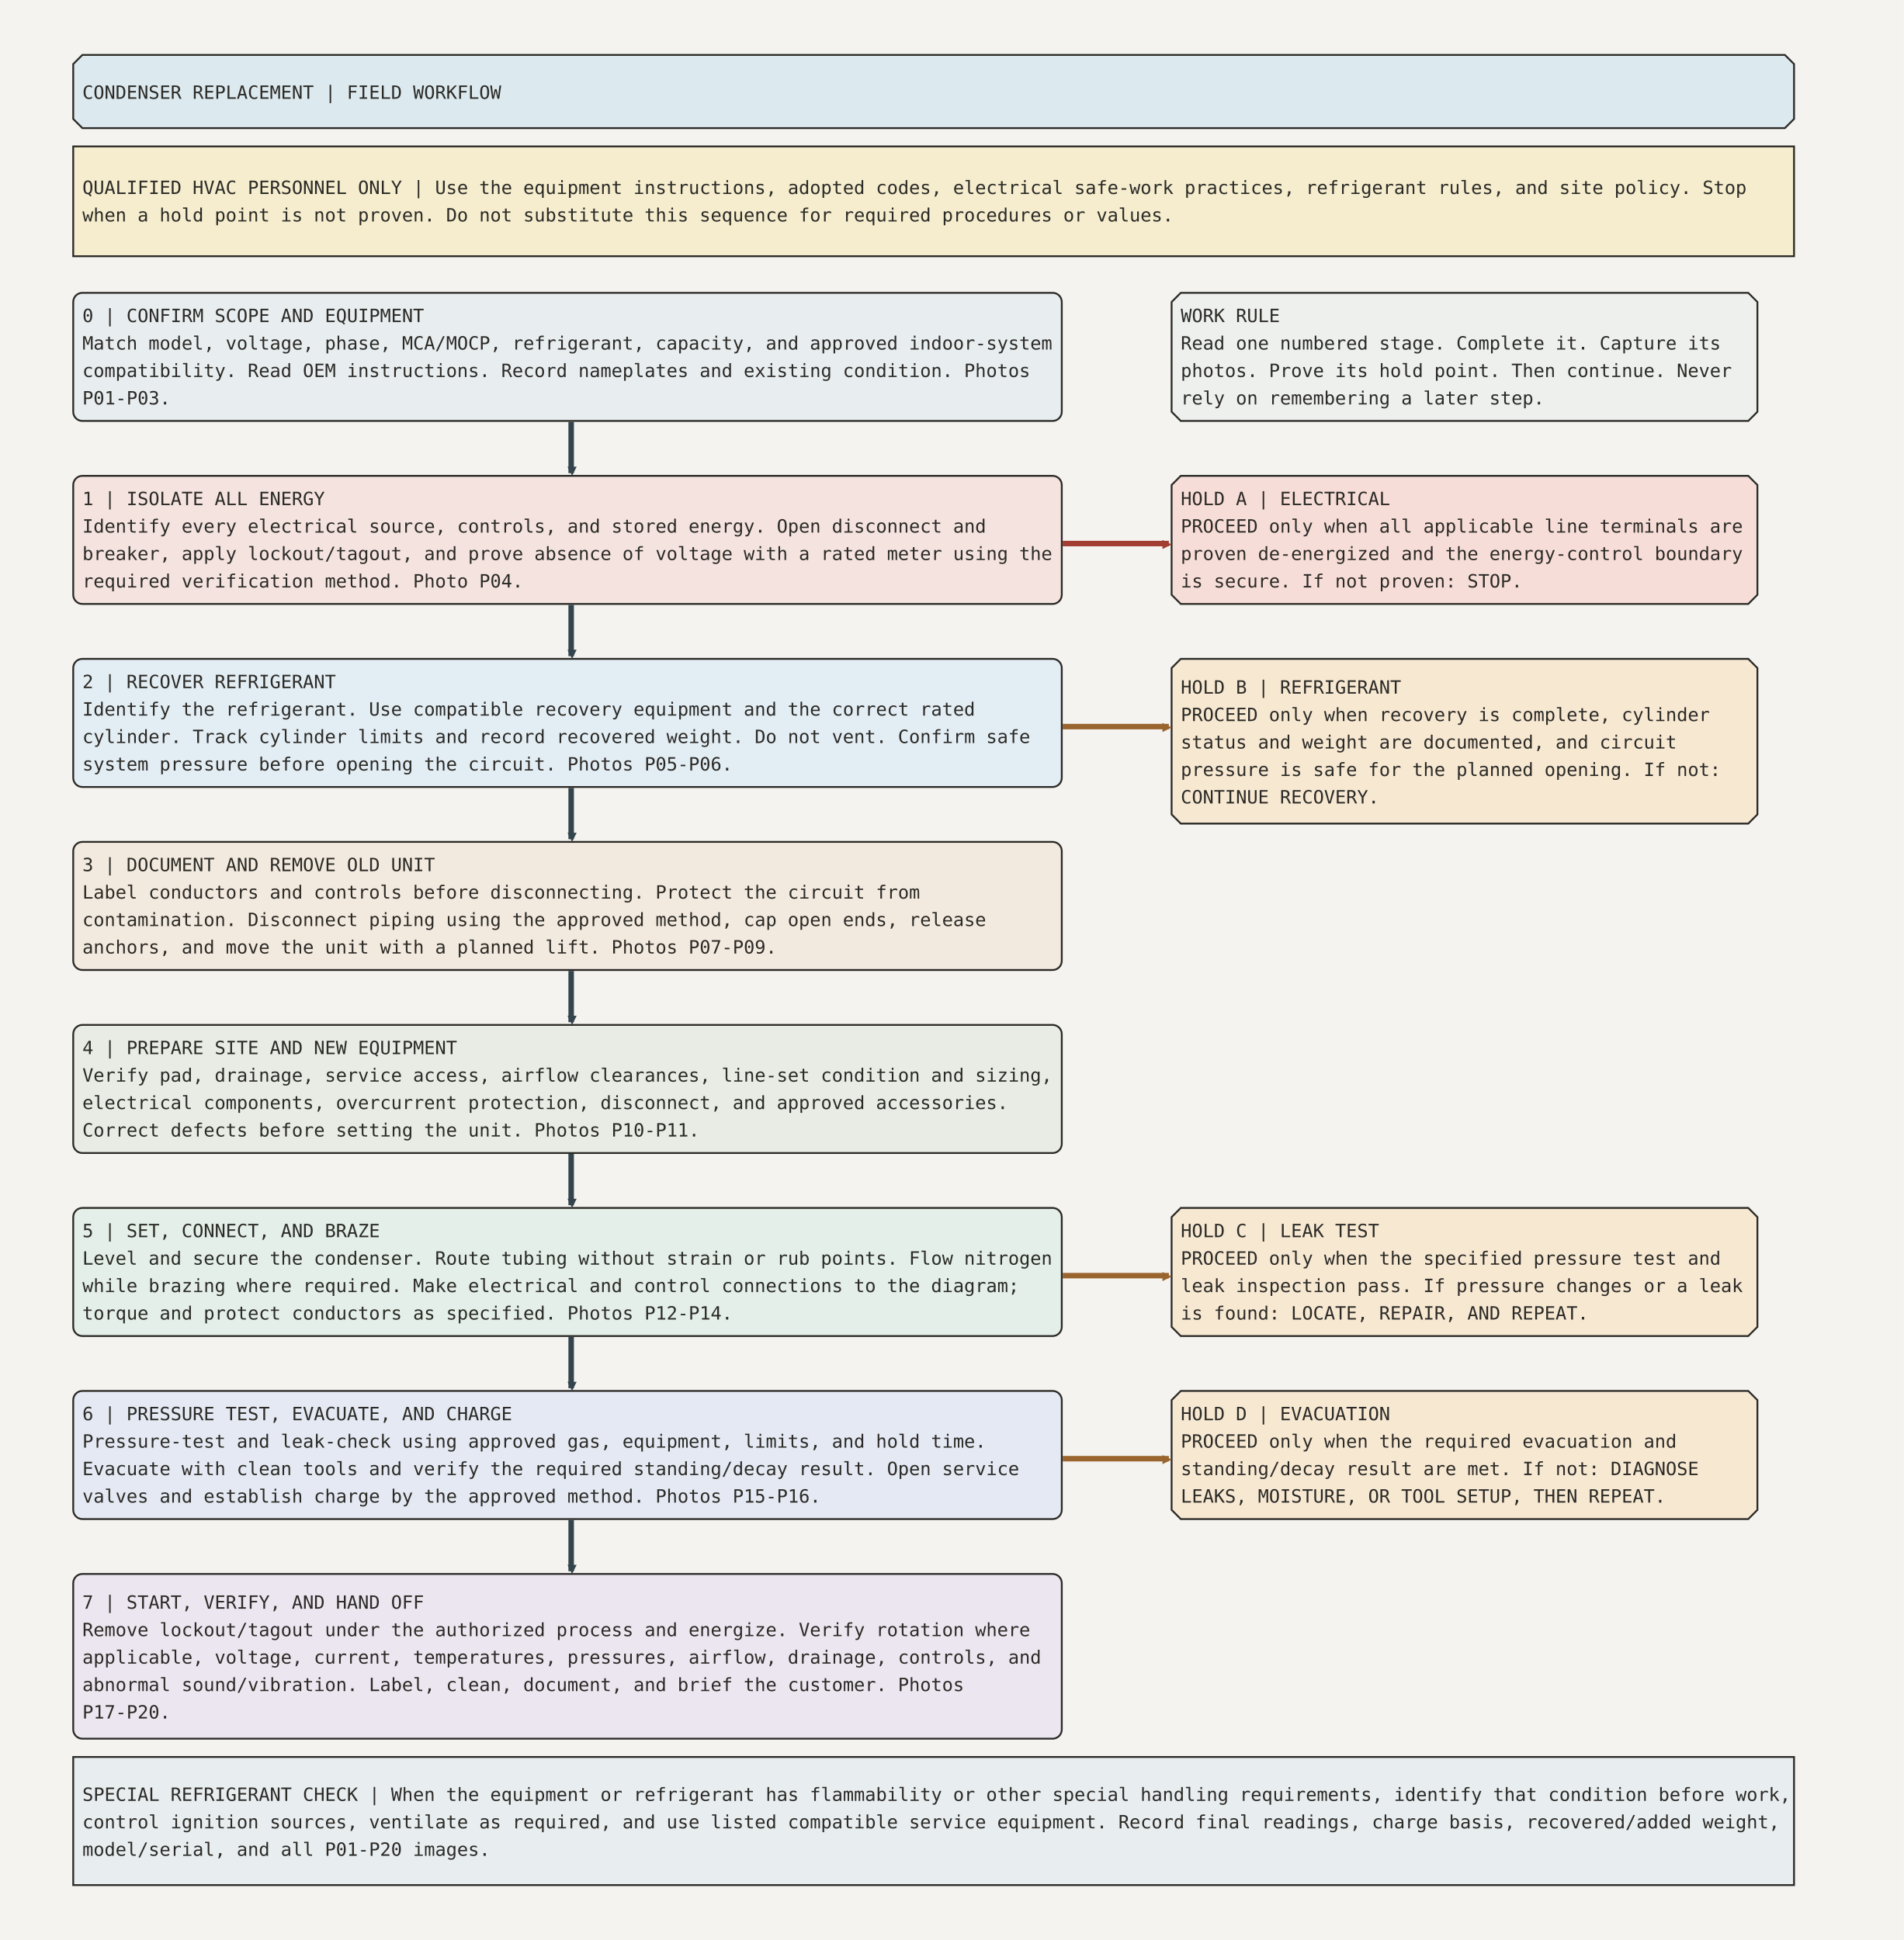
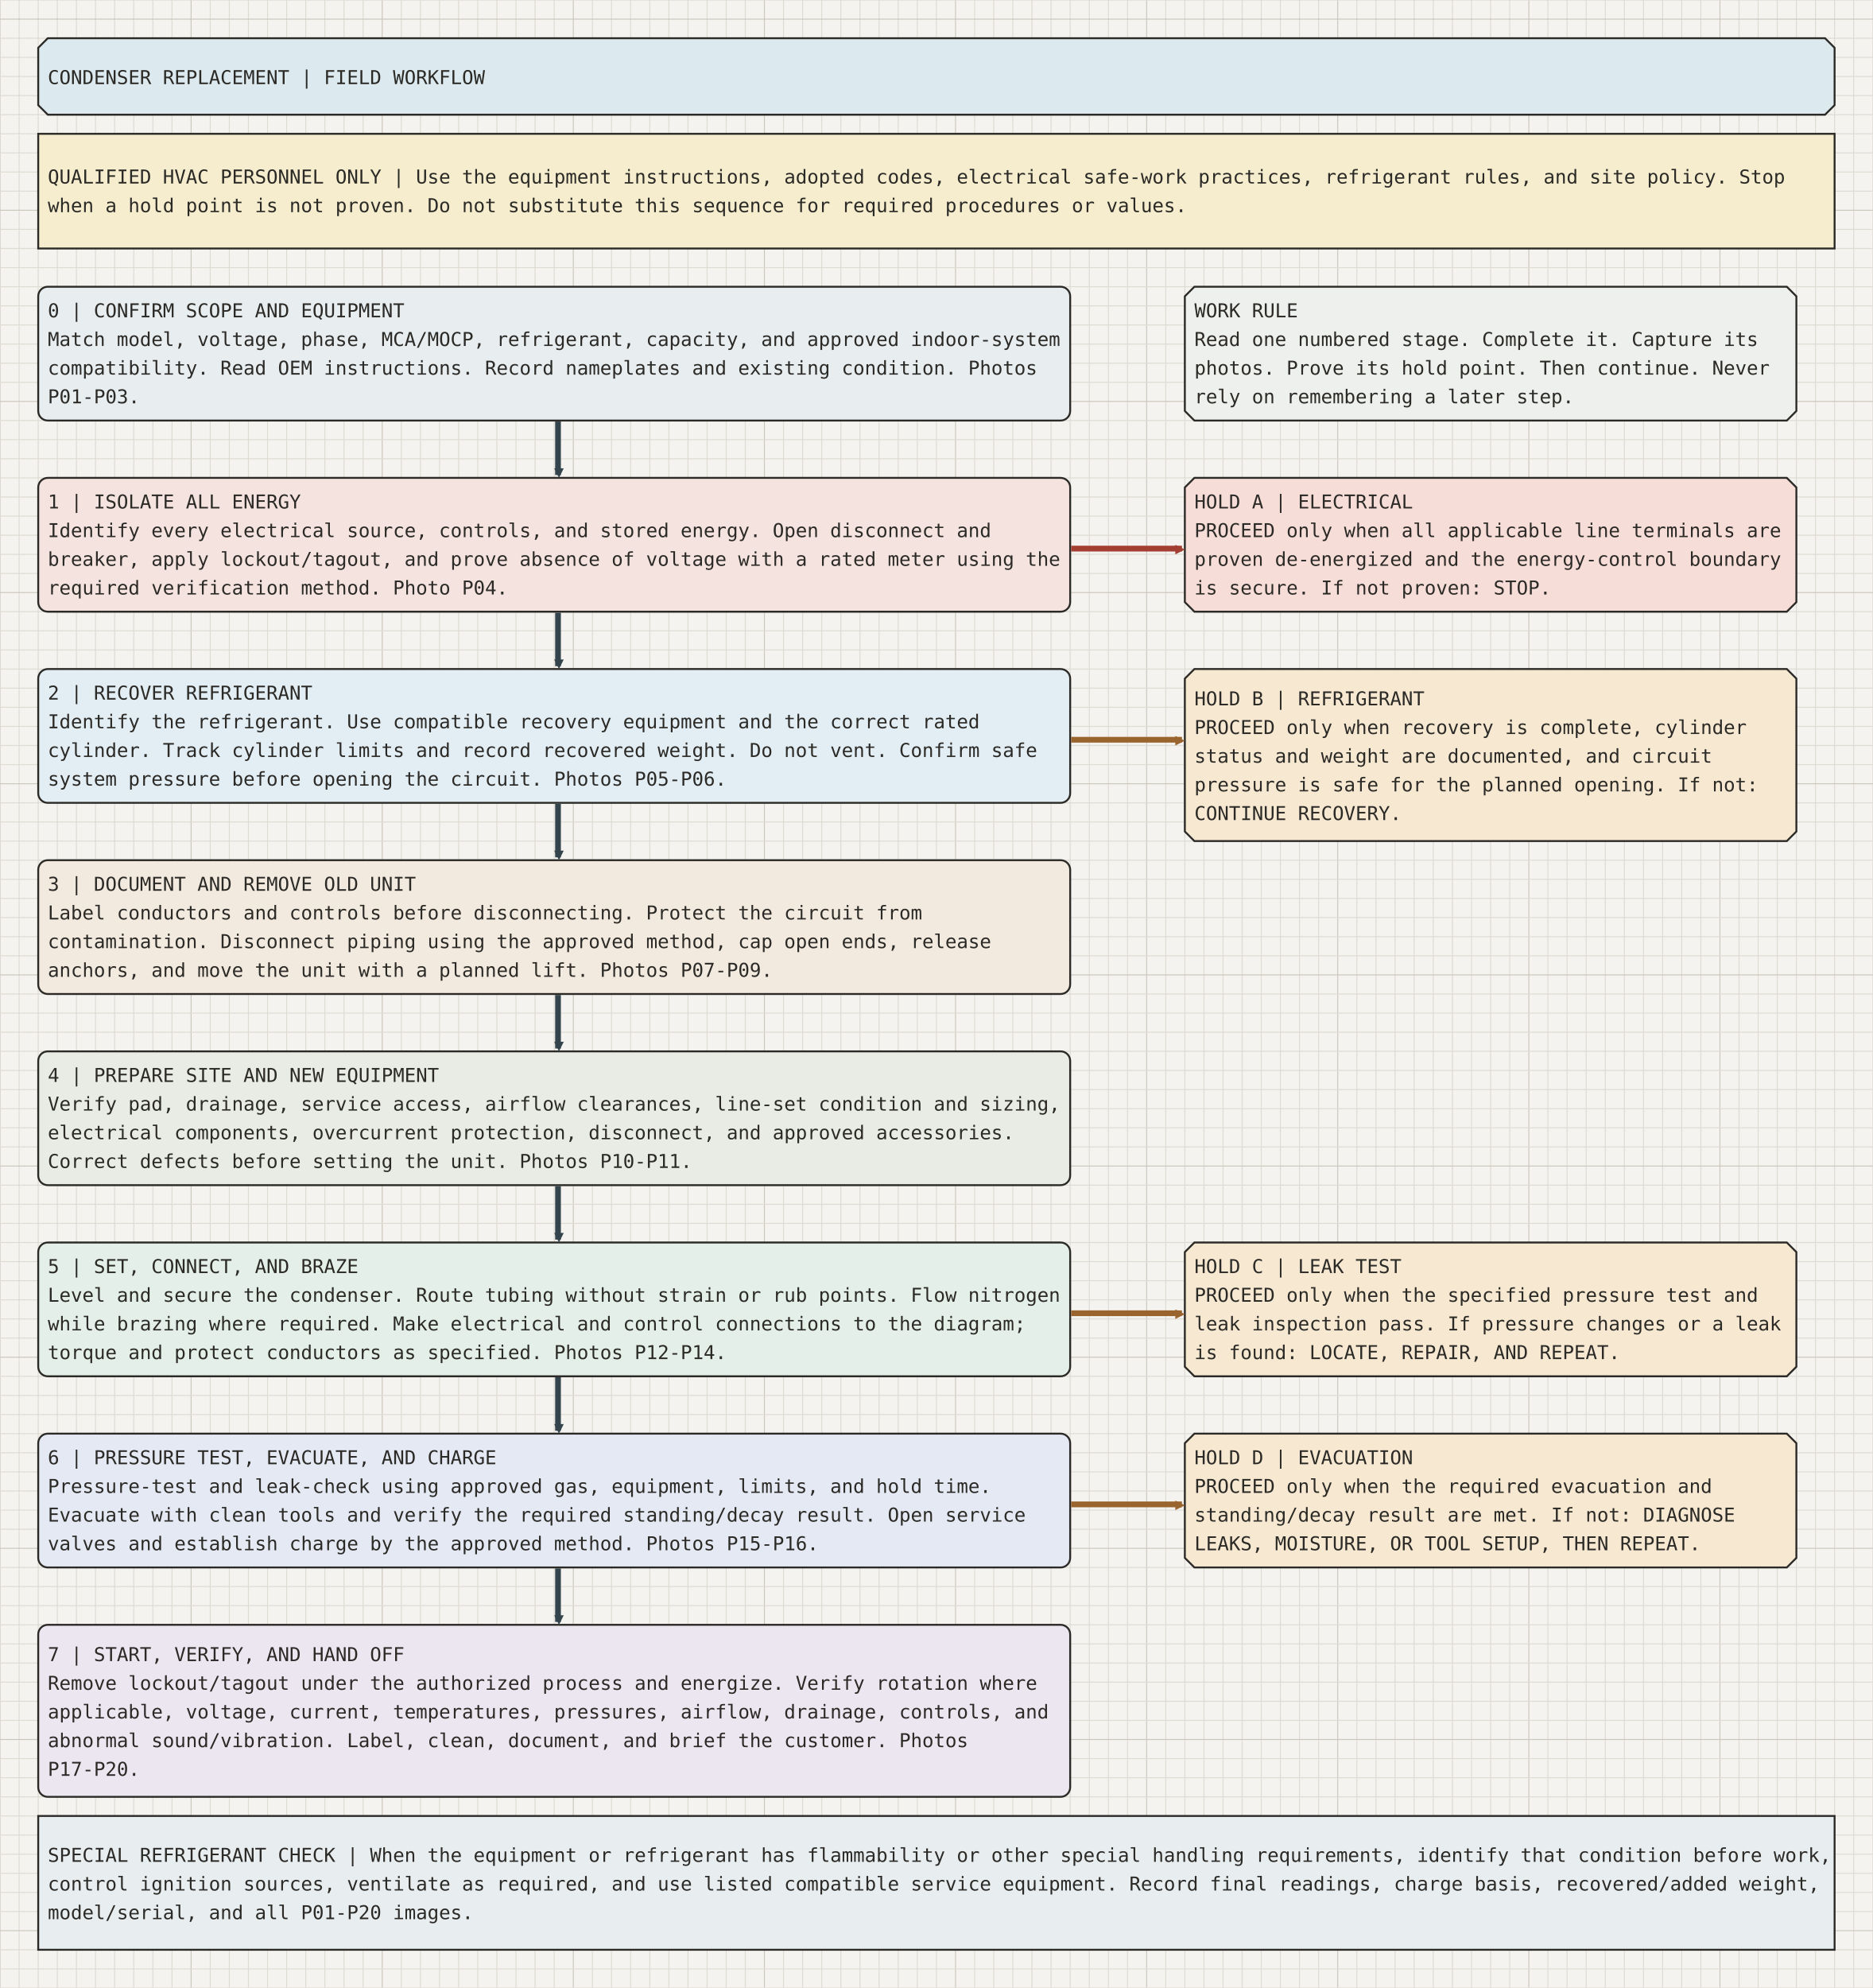
- <svg xmlns="http://www.w3.org/2000/svg" width="1040" height="1060" viewBox="0 0 1040 1060" font-family="ui-monospace, SFMono-Regular, &quot;Cascadia Mono&quot;, Menlo, Consolas, monospace" role="img" aria-labelledby="tp-title tp-desc">
+ <svg xmlns="http://www.w3.org/2000/svg" width="980" height="1040" viewBox="0 0 980 1040" font-family="ui-monospace, SFMono-Regular, &quot;Cascadia Mono&quot;, Menlo, Consolas, monospace" role="img" aria-labelledby="tp-title tp-desc">
  <style>
  .bg { fill: #f4f3ef; }
  .grid { stroke: #dedbd3; stroke-width: 0.5; }
  .grid-major { stroke: #cbc7bd; stroke-width: 0.5; }
  .box { fill: #e9e7e1; stroke: #2b2a26; stroke-width: 1; }
  .box-label, .key-title, .key-label { fill: #2b2a26; }
  .stroke { fill: #2b2a26; }
  .hop { stroke: #2b2a26; }
  .free-text { fill: #6b6862; }
  .hit-S0 { fill: #8a5b56; opacity: 0.30; }
  .hit-S1 { fill: #96755c; opacity: 0.28; }
  .hit-S2 { fill: #87805a; opacity: 0.24; }
  .hit-S3 { fill: #4a6572; opacity: 0.20; }
  .dimmed { fill: url(#tp-stipple); }
  .dither-run { fill: #2b2a26; }
  .simplify-run { fill: #2b2a26; }
  @media (prefers-color-scheme: dark) {
    .bg { fill: #1a1917; }
    .grid { stroke: #2e2c28; }
    .grid-major { stroke: #3d3a35; }
    .box { fill: #232220; stroke: #dedbd3; }
    .box-label { fill: #dedbd3; }
    .free-text { fill: #9a968d; }
    .stroke { fill: #dedbd3; }
    .hop { stroke: #dedbd3; }
  }

</style>
  <defs>
    <pattern id="tp-stipple" width="10" height="10" patternUnits="userSpaceOnUse">
      <rect width="5" height="5" fill="#2b2a26" />
      <rect x="5" y="5" width="5" height="5" fill="#2b2a26" />
    </pattern>
  </defs>
-   <rect class="bg" x="0" y="0" width="1040" height="1060" />
-   <g transform="translate(20,20)">
+   <rect class="bg" x="0" y="0" width="980" height="1040" />
+   <g transform="translate(0,10)">
+     <line class="grid" x1="-20" y1="-30" x2="-20" y2="1050" />
+     <line class="grid" x1="-10" y1="-30" x2="-10" y2="1050" />
+     <line class="grid-major" x1="0" y1="-30" x2="0" y2="1050" />
+     <line class="grid" x1="10" y1="-30" x2="10" y2="1050" />
+     <line class="grid" x1="20" y1="-30" x2="20" y2="1050" />
+     <line class="grid" x1="30" y1="-30" x2="30" y2="1050" />
+     <line class="grid" x1="40" y1="-30" x2="40" y2="1050" />
+     <line class="grid" x1="50" y1="-30" x2="50" y2="1050" />
+     <line class="grid" x1="60" y1="-30" x2="60" y2="1050" />
+     <line class="grid" x1="70" y1="-30" x2="70" y2="1050" />
+     <line class="grid" x1="80" y1="-30" x2="80" y2="1050" />
+     <line class="grid" x1="90" y1="-30" x2="90" y2="1050" />
+     <line class="grid-major" x1="100" y1="-30" x2="100" y2="1050" />
+     <line class="grid" x1="110" y1="-30" x2="110" y2="1050" />
+     <line class="grid" x1="120" y1="-30" x2="120" y2="1050" />
+     <line class="grid" x1="130" y1="-30" x2="130" y2="1050" />
+     <line class="grid" x1="140" y1="-30" x2="140" y2="1050" />
+     <line class="grid" x1="150" y1="-30" x2="150" y2="1050" />
+     <line class="grid" x1="160" y1="-30" x2="160" y2="1050" />
+     <line class="grid" x1="170" y1="-30" x2="170" y2="1050" />
+     <line class="grid" x1="180" y1="-30" x2="180" y2="1050" />
+     <line class="grid" x1="190" y1="-30" x2="190" y2="1050" />
+     <line class="grid-major" x1="200" y1="-30" x2="200" y2="1050" />
+     <line class="grid" x1="210" y1="-30" x2="210" y2="1050" />
+     <line class="grid" x1="220" y1="-30" x2="220" y2="1050" />
+     <line class="grid" x1="230" y1="-30" x2="230" y2="1050" />
+     <line class="grid" x1="240" y1="-30" x2="240" y2="1050" />
+     <line class="grid" x1="250" y1="-30" x2="250" y2="1050" />
+     <line class="grid" x1="260" y1="-30" x2="260" y2="1050" />
+     <line class="grid" x1="270" y1="-30" x2="270" y2="1050" />
+     <line class="grid" x1="280" y1="-30" x2="280" y2="1050" />
+     <line class="grid" x1="290" y1="-30" x2="290" y2="1050" />
+     <line class="grid-major" x1="300" y1="-30" x2="300" y2="1050" />
+     <line class="grid" x1="310" y1="-30" x2="310" y2="1050" />
+     <line class="grid" x1="320" y1="-30" x2="320" y2="1050" />
+     <line class="grid" x1="330" y1="-30" x2="330" y2="1050" />
+     <line class="grid" x1="340" y1="-30" x2="340" y2="1050" />
+     <line class="grid" x1="350" y1="-30" x2="350" y2="1050" />
+     <line class="grid" x1="360" y1="-30" x2="360" y2="1050" />
+     <line class="grid" x1="370" y1="-30" x2="370" y2="1050" />
+     <line class="grid" x1="380" y1="-30" x2="380" y2="1050" />
+     <line class="grid" x1="390" y1="-30" x2="390" y2="1050" />
+     <line class="grid-major" x1="400" y1="-30" x2="400" y2="1050" />
+     <line class="grid" x1="410" y1="-30" x2="410" y2="1050" />
+     <line class="grid" x1="420" y1="-30" x2="420" y2="1050" />
+     <line class="grid" x1="430" y1="-30" x2="430" y2="1050" />
+     <line class="grid" x1="440" y1="-30" x2="440" y2="1050" />
+     <line class="grid" x1="450" y1="-30" x2="450" y2="1050" />
+     <line class="grid" x1="460" y1="-30" x2="460" y2="1050" />
+     <line class="grid" x1="470" y1="-30" x2="470" y2="1050" />
+     <line class="grid" x1="480" y1="-30" x2="480" y2="1050" />
+     <line class="grid" x1="490" y1="-30" x2="490" y2="1050" />
+     <line class="grid-major" x1="500" y1="-30" x2="500" y2="1050" />
+     <line class="grid" x1="510" y1="-30" x2="510" y2="1050" />
+     <line class="grid" x1="520" y1="-30" x2="520" y2="1050" />
+     <line class="grid" x1="530" y1="-30" x2="530" y2="1050" />
+     <line class="grid" x1="540" y1="-30" x2="540" y2="1050" />
+     <line class="grid" x1="550" y1="-30" x2="550" y2="1050" />
+     <line class="grid" x1="560" y1="-30" x2="560" y2="1050" />
+     <line class="grid" x1="570" y1="-30" x2="570" y2="1050" />
+     <line class="grid" x1="580" y1="-30" x2="580" y2="1050" />
+     <line class="grid" x1="590" y1="-30" x2="590" y2="1050" />
+     <line class="grid-major" x1="600" y1="-30" x2="600" y2="1050" />
+     <line class="grid" x1="610" y1="-30" x2="610" y2="1050" />
+     <line class="grid" x1="620" y1="-30" x2="620" y2="1050" />
+     <line class="grid" x1="630" y1="-30" x2="630" y2="1050" />
+     <line class="grid" x1="640" y1="-30" x2="640" y2="1050" />
+     <line class="grid" x1="650" y1="-30" x2="650" y2="1050" />
+     <line class="grid" x1="660" y1="-30" x2="660" y2="1050" />
+     <line class="grid" x1="670" y1="-30" x2="670" y2="1050" />
+     <line class="grid" x1="680" y1="-30" x2="680" y2="1050" />
+     <line class="grid" x1="690" y1="-30" x2="690" y2="1050" />
+     <line class="grid-major" x1="700" y1="-30" x2="700" y2="1050" />
+     <line class="grid" x1="710" y1="-30" x2="710" y2="1050" />
+     <line class="grid" x1="720" y1="-30" x2="720" y2="1050" />
+     <line class="grid" x1="730" y1="-30" x2="730" y2="1050" />
+     <line class="grid" x1="740" y1="-30" x2="740" y2="1050" />
+     <line class="grid" x1="750" y1="-30" x2="750" y2="1050" />
+     <line class="grid" x1="760" y1="-30" x2="760" y2="1050" />
+     <line class="grid" x1="770" y1="-30" x2="770" y2="1050" />
+     <line class="grid" x1="780" y1="-30" x2="780" y2="1050" />
+     <line class="grid" x1="790" y1="-30" x2="790" y2="1050" />
+     <line class="grid-major" x1="800" y1="-30" x2="800" y2="1050" />
+     <line class="grid" x1="810" y1="-30" x2="810" y2="1050" />
+     <line class="grid" x1="820" y1="-30" x2="820" y2="1050" />
+     <line class="grid" x1="830" y1="-30" x2="830" y2="1050" />
+     <line class="grid" x1="840" y1="-30" x2="840" y2="1050" />
+     <line class="grid" x1="850" y1="-30" x2="850" y2="1050" />
+     <line class="grid" x1="860" y1="-30" x2="860" y2="1050" />
+     <line class="grid" x1="870" y1="-30" x2="870" y2="1050" />
+     <line class="grid" x1="880" y1="-30" x2="880" y2="1050" />
+     <line class="grid" x1="890" y1="-30" x2="890" y2="1050" />
+     <line class="grid-major" x1="900" y1="-30" x2="900" y2="1050" />
+     <line class="grid" x1="910" y1="-30" x2="910" y2="1050" />
+     <line class="grid" x1="920" y1="-30" x2="920" y2="1050" />
+     <line class="grid" x1="930" y1="-30" x2="930" y2="1050" />
+     <line class="grid" x1="940" y1="-30" x2="940" y2="1050" />
+     <line class="grid" x1="950" y1="-30" x2="950" y2="1050" />
+     <line class="grid" x1="960" y1="-30" x2="960" y2="1050" />
+     <line class="grid" x1="970" y1="-30" x2="970" y2="1050" />
+     <line class="grid" x1="980" y1="-30" x2="980" y2="1050" />
+     <line class="grid" x1="990" y1="-30" x2="990" y2="1050" />
+     <line class="grid-major" x1="1000" y1="-30" x2="1000" y2="1050" />
+     <line class="grid" x1="-20" y1="-30" x2="1000" y2="-30" />
+     <line class="grid" x1="-20" y1="-20" x2="1000" y2="-20" />
+     <line class="grid" x1="-20" y1="-10" x2="1000" y2="-10" />
+     <line class="grid-major" x1="-20" y1="0" x2="1000" y2="0" />
+     <line class="grid" x1="-20" y1="10" x2="1000" y2="10" />
+     <line class="grid" x1="-20" y1="20" x2="1000" y2="20" />
+     <line class="grid" x1="-20" y1="30" x2="1000" y2="30" />
+     <line class="grid" x1="-20" y1="40" x2="1000" y2="40" />
+     <line class="grid" x1="-20" y1="50" x2="1000" y2="50" />
+     <line class="grid" x1="-20" y1="60" x2="1000" y2="60" />
+     <line class="grid" x1="-20" y1="70" x2="1000" y2="70" />
+     <line class="grid" x1="-20" y1="80" x2="1000" y2="80" />
+     <line class="grid" x1="-20" y1="90" x2="1000" y2="90" />
+     <line class="grid-major" x1="-20" y1="100" x2="1000" y2="100" />
+     <line class="grid" x1="-20" y1="110" x2="1000" y2="110" />
+     <line class="grid" x1="-20" y1="120" x2="1000" y2="120" />
+     <line class="grid" x1="-20" y1="130" x2="1000" y2="130" />
+     <line class="grid" x1="-20" y1="140" x2="1000" y2="140" />
+     <line class="grid" x1="-20" y1="150" x2="1000" y2="150" />
+     <line class="grid" x1="-20" y1="160" x2="1000" y2="160" />
+     <line class="grid" x1="-20" y1="170" x2="1000" y2="170" />
+     <line class="grid" x1="-20" y1="180" x2="1000" y2="180" />
+     <line class="grid" x1="-20" y1="190" x2="1000" y2="190" />
+     <line class="grid-major" x1="-20" y1="200" x2="1000" y2="200" />
+     <line class="grid" x1="-20" y1="210" x2="1000" y2="210" />
+     <line class="grid" x1="-20" y1="220" x2="1000" y2="220" />
+     <line class="grid" x1="-20" y1="230" x2="1000" y2="230" />
+     <line class="grid" x1="-20" y1="240" x2="1000" y2="240" />
+     <line class="grid" x1="-20" y1="250" x2="1000" y2="250" />
+     <line class="grid" x1="-20" y1="260" x2="1000" y2="260" />
+     <line class="grid" x1="-20" y1="270" x2="1000" y2="270" />
+     <line class="grid" x1="-20" y1="280" x2="1000" y2="280" />
+     <line class="grid" x1="-20" y1="290" x2="1000" y2="290" />
+     <line class="grid-major" x1="-20" y1="300" x2="1000" y2="300" />
+     <line class="grid" x1="-20" y1="310" x2="1000" y2="310" />
+     <line class="grid" x1="-20" y1="320" x2="1000" y2="320" />
+     <line class="grid" x1="-20" y1="330" x2="1000" y2="330" />
+     <line class="grid" x1="-20" y1="340" x2="1000" y2="340" />
+     <line class="grid" x1="-20" y1="350" x2="1000" y2="350" />
+     <line class="grid" x1="-20" y1="360" x2="1000" y2="360" />
+     <line class="grid" x1="-20" y1="370" x2="1000" y2="370" />
+     <line class="grid" x1="-20" y1="380" x2="1000" y2="380" />
+     <line class="grid" x1="-20" y1="390" x2="1000" y2="390" />
+     <line class="grid-major" x1="-20" y1="400" x2="1000" y2="400" />
+     <line class="grid" x1="-20" y1="410" x2="1000" y2="410" />
+     <line class="grid" x1="-20" y1="420" x2="1000" y2="420" />
+     <line class="grid" x1="-20" y1="430" x2="1000" y2="430" />
+     <line class="grid" x1="-20" y1="440" x2="1000" y2="440" />
+     <line class="grid" x1="-20" y1="450" x2="1000" y2="450" />
+     <line class="grid" x1="-20" y1="460" x2="1000" y2="460" />
+     <line class="grid" x1="-20" y1="470" x2="1000" y2="470" />
+     <line class="grid" x1="-20" y1="480" x2="1000" y2="480" />
+     <line class="grid" x1="-20" y1="490" x2="1000" y2="490" />
+     <line class="grid-major" x1="-20" y1="500" x2="1000" y2="500" />
+     <line class="grid" x1="-20" y1="510" x2="1000" y2="510" />
+     <line class="grid" x1="-20" y1="520" x2="1000" y2="520" />
+     <line class="grid" x1="-20" y1="530" x2="1000" y2="530" />
+     <line class="grid" x1="-20" y1="540" x2="1000" y2="540" />
+     <line class="grid" x1="-20" y1="550" x2="1000" y2="550" />
+     <line class="grid" x1="-20" y1="560" x2="1000" y2="560" />
+     <line class="grid" x1="-20" y1="570" x2="1000" y2="570" />
+     <line class="grid" x1="-20" y1="580" x2="1000" y2="580" />
+     <line class="grid" x1="-20" y1="590" x2="1000" y2="590" />
+     <line class="grid-major" x1="-20" y1="600" x2="1000" y2="600" />
+     <line class="grid" x1="-20" y1="610" x2="1000" y2="610" />
+     <line class="grid" x1="-20" y1="620" x2="1000" y2="620" />
+     <line class="grid" x1="-20" y1="630" x2="1000" y2="630" />
+     <line class="grid" x1="-20" y1="640" x2="1000" y2="640" />
+     <line class="grid" x1="-20" y1="650" x2="1000" y2="650" />
+     <line class="grid" x1="-20" y1="660" x2="1000" y2="660" />
+     <line class="grid" x1="-20" y1="670" x2="1000" y2="670" />
+     <line class="grid" x1="-20" y1="680" x2="1000" y2="680" />
+     <line class="grid" x1="-20" y1="690" x2="1000" y2="690" />
+     <line class="grid-major" x1="-20" y1="700" x2="1000" y2="700" />
+     <line class="grid" x1="-20" y1="710" x2="1000" y2="710" />
+     <line class="grid" x1="-20" y1="720" x2="1000" y2="720" />
+     <line class="grid" x1="-20" y1="730" x2="1000" y2="730" />
+     <line class="grid" x1="-20" y1="740" x2="1000" y2="740" />
+     <line class="grid" x1="-20" y1="750" x2="1000" y2="750" />
+     <line class="grid" x1="-20" y1="760" x2="1000" y2="760" />
+     <line class="grid" x1="-20" y1="770" x2="1000" y2="770" />
+     <line class="grid" x1="-20" y1="780" x2="1000" y2="780" />
+     <line class="grid" x1="-20" y1="790" x2="1000" y2="790" />
+     <line class="grid-major" x1="-20" y1="800" x2="1000" y2="800" />
+     <line class="grid" x1="-20" y1="810" x2="1000" y2="810" />
+     <line class="grid" x1="-20" y1="820" x2="1000" y2="820" />
+     <line class="grid" x1="-20" y1="830" x2="1000" y2="830" />
+     <line class="grid" x1="-20" y1="840" x2="1000" y2="840" />
+     <line class="grid" x1="-20" y1="850" x2="1000" y2="850" />
+     <line class="grid" x1="-20" y1="860" x2="1000" y2="860" />
+     <line class="grid" x1="-20" y1="870" x2="1000" y2="870" />
+     <line class="grid" x1="-20" y1="880" x2="1000" y2="880" />
+     <line class="grid" x1="-20" y1="890" x2="1000" y2="890" />
+     <line class="grid-major" x1="-20" y1="900" x2="1000" y2="900" />
+     <line class="grid" x1="-20" y1="910" x2="1000" y2="910" />
+     <line class="grid" x1="-20" y1="920" x2="1000" y2="920" />
+     <line class="grid" x1="-20" y1="930" x2="1000" y2="930" />
+     <line class="grid" x1="-20" y1="940" x2="1000" y2="940" />
+     <line class="grid" x1="-20" y1="950" x2="1000" y2="950" />
+     <line class="grid" x1="-20" y1="960" x2="1000" y2="960" />
+     <line class="grid" x1="-20" y1="970" x2="1000" y2="970" />
+     <line class="grid" x1="-20" y1="980" x2="1000" y2="980" />
+     <line class="grid" x1="-20" y1="990" x2="1000" y2="990" />
+     <line class="grid-major" x1="-20" y1="1000" x2="1000" y2="1000" />
+     <line class="grid" x1="-20" y1="1010" x2="1000" y2="1010" />
+     <line class="grid" x1="-20" y1="1020" x2="1000" y2="1020" />
+     <line class="grid" x1="-20" y1="1030" x2="1000" y2="1030" />
+     <line class="grid" x1="-20" y1="1040" x2="1000" y2="1040" />
+     <line class="grid" x1="-20" y1="1050" x2="1000" y2="1050" />
+   </g>
+   <g transform="translate(0,10)">
    <g data-page="base" data-z="0" opacity="1">
      <g data-element="title" role="group" aria-label="box title: CONDENSER REPLACEMENT | FIELD WORKFLOW">
        <path class="box" d="M25,10 H955 L960,15 V45 L955,50 H25 L20,45 V15 Z" data-id="title" style="fill:#dce9ee" />
        <text class="box-label" x="25" y="34" font-size="10" textLength="228" lengthAdjust="spacingAndGlyphs" xml:space="preserve">CONDENSER REPLACEMENT | FIELD WORKFLOW</text>
      </g>
      <g data-element="safety-boundary" role="group" aria-label="box safety-boundary: QUALIFIED HVAC PERSONNEL ONLY | Use the equipment instructions, adopted codes, electrical safe-work practices, refrigerant rules, and site policy. Stop when a hold point is not proven. Do not substitute this sequence for required procedures or values.">
        <path class="box" d="M20,60 H960 V120 H20 Z" data-id="safety-boundary" style="fill:#f5edce" />
        <text class="box-label" x="25" y="86" font-size="10" textLength="906" lengthAdjust="spacingAndGlyphs" xml:space="preserve">QUALIFIED HVAC PERSONNEL ONLY | Use the equipment instructions, adopted codes, electrical safe-work practices, refrigerant rules, and site policy. Stop</text>
        <text class="box-label" x="25" y="101" font-size="10" textLength="594" lengthAdjust="spacingAndGlyphs" xml:space="preserve">when a hold point is not proven. Do not substitute this sequence for required procedures or values.</text>
      </g>
      <g data-element="confirm" role="group" aria-label="box confirm: 0 | CONFIRM SCOPE AND EQUIPMENT Match model, voltage, phase, MCA/MOCP, refrigerant, capacity, and approved indoor-system compatibility. Read OEM instructions. Record nameplates and existing condition. Photos P01-P03.">
        <path class="box" d="M25,140 H555 A5,5 0 0 1 560,145 V205 A5,5 0 0 1 555,210 H25 A5,5 0 0 1 20,205 V145 A5,5 0 0 1 25,140 Z" data-id="confirm" style="fill:#e8edf0" />
        <text class="box-label" x="25" y="156" font-size="10" textLength="186" lengthAdjust="spacingAndGlyphs" xml:space="preserve">0 | CONFIRM SCOPE AND EQUIPMENT</text>
        <text class="box-label" x="25" y="171" font-size="10" textLength="528" lengthAdjust="spacingAndGlyphs" xml:space="preserve">Match model, voltage, phase, MCA/MOCP, refrigerant, capacity, and approved indoor-system</text>
        <text class="box-label" x="25" y="186" font-size="10" textLength="516" lengthAdjust="spacingAndGlyphs" xml:space="preserve">compatibility. Read OEM instructions. Record nameplates and existing condition. Photos</text>
        <text class="box-label" x="25" y="201" font-size="10" textLength="48" lengthAdjust="spacingAndGlyphs" xml:space="preserve">P01-P03.</text>
      </g>
      <g data-element="isolate" role="group" aria-label="box isolate: 1 | ISOLATE ALL ENERGY Identify every electrical source, controls, and stored energy. Open disconnect and breaker, apply lockout/tagout, and prove absence of voltage with a rated meter using the required verification method. Photo P04.">
        <path class="box" d="M25,240 H555 A5,5 0 0 1 560,245 V305 A5,5 0 0 1 555,310 H25 A5,5 0 0 1 20,305 V245 A5,5 0 0 1 25,240 Z" data-id="isolate" style="fill:#f4e3df" />
        <text class="box-label" x="25" y="256" font-size="10" textLength="132" lengthAdjust="spacingAndGlyphs" xml:space="preserve">1 | ISOLATE ALL ENERGY</text>
        <text class="box-label" x="25" y="271" font-size="10" textLength="492" lengthAdjust="spacingAndGlyphs" xml:space="preserve">Identify every electrical source, controls, and stored energy. Open disconnect and</text>
        <text class="box-label" x="25" y="286" font-size="10" textLength="528" lengthAdjust="spacingAndGlyphs" xml:space="preserve">breaker, apply lockout/tagout, and prove absence of voltage with a rated meter using the</text>
        <text class="box-label" x="25" y="301" font-size="10" textLength="240" lengthAdjust="spacingAndGlyphs" xml:space="preserve">required verification method. Photo P04.</text>
      </g>
      <g data-element="recover" role="group" aria-label="box recover: 2 | RECOVER REFRIGERANT Identify the refrigerant. Use compatible recovery equipment and the correct rated cylinder. Track cylinder limits and record recovered weight. Do not vent. Confirm safe system pressure before opening the circuit. Photos P05-P06.">
        <path class="box" d="M25,340 H555 A5,5 0 0 1 560,345 V405 A5,5 0 0 1 555,410 H25 A5,5 0 0 1 20,405 V345 A5,5 0 0 1 25,340 Z" data-id="recover" style="fill:#e3edf4" />
        <text class="box-label" x="25" y="356" font-size="10" textLength="138" lengthAdjust="spacingAndGlyphs" xml:space="preserve">2 | RECOVER REFRIGERANT</text>
        <text class="box-label" x="25" y="371" font-size="10" textLength="486" lengthAdjust="spacingAndGlyphs" xml:space="preserve">Identify the refrigerant. Use compatible recovery equipment and the correct rated</text>
        <text class="box-label" x="25" y="386" font-size="10" textLength="516" lengthAdjust="spacingAndGlyphs" xml:space="preserve">cylinder. Track cylinder limits and record recovered weight. Do not vent. Confirm safe</text>
        <text class="box-label" x="25" y="401" font-size="10" textLength="354" lengthAdjust="spacingAndGlyphs" xml:space="preserve">system pressure before opening the circuit. Photos P05-P06.</text>
      </g>
      <g data-element="remove-old" role="group" aria-label="box remove-old: 3 | DOCUMENT AND REMOVE OLD UNIT Label conductors and controls before disconnecting. Protect the circuit from contamination. Disconnect piping using the approved method, cap open ends, release anchors, and move the unit with a planned lift. Photos P07-P09.">
        <path class="box" d="M25,440 H555 A5,5 0 0 1 560,445 V505 A5,5 0 0 1 555,510 H25 A5,5 0 0 1 20,505 V445 A5,5 0 0 1 25,440 Z" data-id="remove-old" style="fill:#f3eadf" />
        <text class="box-label" x="25" y="456" font-size="10" textLength="192" lengthAdjust="spacingAndGlyphs" xml:space="preserve">3 | DOCUMENT AND REMOVE OLD UNIT</text>
        <text class="box-label" x="25" y="471" font-size="10" textLength="456" lengthAdjust="spacingAndGlyphs" xml:space="preserve">Label conductors and controls before disconnecting. Protect the circuit from</text>
        <text class="box-label" x="25" y="486" font-size="10" textLength="492" lengthAdjust="spacingAndGlyphs" xml:space="preserve">contamination. Disconnect piping using the approved method, cap open ends, release</text>
        <text class="box-label" x="25" y="501" font-size="10" textLength="378" lengthAdjust="spacingAndGlyphs" xml:space="preserve">anchors, and move the unit with a planned lift. Photos P07-P09.</text>
      </g>
      <g data-element="prepare" role="group" aria-label="box prepare: 4 | PREPARE SITE AND NEW EQUIPMENT Verify pad, drainage, service access, airflow clearances, line-set condition and sizing, electrical components, overcurrent protection, disconnect, and approved accessories. Correct defects before setting the unit. Photos P10-P11.">
        <path class="box" d="M25,540 H555 A5,5 0 0 1 560,545 V605 A5,5 0 0 1 555,610 H25 A5,5 0 0 1 20,605 V545 A5,5 0 0 1 25,540 Z" data-id="prepare" style="fill:#e9ece5" />
        <text class="box-label" x="25" y="556" font-size="10" textLength="204" lengthAdjust="spacingAndGlyphs" xml:space="preserve">4 | PREPARE SITE AND NEW EQUIPMENT</text>
        <text class="box-label" x="25" y="571" font-size="10" textLength="528" lengthAdjust="spacingAndGlyphs" xml:space="preserve">Verify pad, drainage, service access, airflow clearances, line-set condition and sizing,</text>
        <text class="box-label" x="25" y="586" font-size="10" textLength="504" lengthAdjust="spacingAndGlyphs" xml:space="preserve">electrical components, overcurrent protection, disconnect, and approved accessories.</text>
        <text class="box-label" x="25" y="601" font-size="10" textLength="336" lengthAdjust="spacingAndGlyphs" xml:space="preserve">Correct defects before setting the unit. Photos P10-P11.</text>
      </g>
      <g data-element="install" role="group" aria-label="box install: 5 | SET, CONNECT, AND BRAZE Level and secure the condenser. Route tubing without strain or rub points. Flow nitrogen while brazing where required. Make electrical and control connections to the diagram; torque and protect conductors as specified. Photos P12-P14.">
        <path class="box" d="M25,640 H555 A5,5 0 0 1 560,645 V705 A5,5 0 0 1 555,710 H25 A5,5 0 0 1 20,705 V645 A5,5 0 0 1 25,640 Z" data-id="install" style="fill:#e3efe8" />
        <text class="box-label" x="25" y="656" font-size="10" textLength="162" lengthAdjust="spacingAndGlyphs" xml:space="preserve">5 | SET, CONNECT, AND BRAZE</text>
        <text class="box-label" x="25" y="671" font-size="10" textLength="528" lengthAdjust="spacingAndGlyphs" xml:space="preserve">Level and secure the condenser. Route tubing without strain or rub points. Flow nitrogen</text>
        <text class="box-label" x="25" y="686" font-size="10" textLength="510" lengthAdjust="spacingAndGlyphs" xml:space="preserve">while brazing where required. Make electrical and control connections to the diagram;</text>
        <text class="box-label" x="25" y="701" font-size="10" textLength="354" lengthAdjust="spacingAndGlyphs" xml:space="preserve">torque and protect conductors as specified. Photos P12-P14.</text>
      </g>
      <g data-element="test-charge" role="group" aria-label="box test-charge: 6 | PRESSURE TEST, EVACUATE, AND CHARGE Pressure-test and leak-check using approved gas, equipment, limits, and hold time. Evacuate with clean tools and verify the required standing/decay result. Open service valves and establish charge by the approved method. Photos P15-P16.">
        <path class="box" d="M25,740 H555 A5,5 0 0 1 560,745 V805 A5,5 0 0 1 555,810 H25 A5,5 0 0 1 20,805 V745 A5,5 0 0 1 25,740 Z" data-id="test-charge" style="fill:#e4e9f3" />
        <text class="box-label" x="25" y="756" font-size="10" textLength="234" lengthAdjust="spacingAndGlyphs" xml:space="preserve">6 | PRESSURE TEST, EVACUATE, AND CHARGE</text>
        <text class="box-label" x="25" y="771" font-size="10" textLength="492" lengthAdjust="spacingAndGlyphs" xml:space="preserve">Pressure-test and leak-check using approved gas, equipment, limits, and hold time.</text>
        <text class="box-label" x="25" y="786" font-size="10" textLength="510" lengthAdjust="spacingAndGlyphs" xml:space="preserve">Evacuate with clean tools and verify the required standing/decay result. Open service</text>
        <text class="box-label" x="25" y="801" font-size="10" textLength="402" lengthAdjust="spacingAndGlyphs" xml:space="preserve">valves and establish charge by the approved method. Photos P15-P16.</text>
      </g>
      <g data-element="commission" role="group" aria-label="box commission: 7 | START, VERIFY, AND HAND OFF Remove lockout/tagout under the authorized process and energize. Verify rotation where applicable, voltage, current, temperatures, pressures, airflow, drainage, controls, and abnormal sound/vibration. Label, clean, document, and brief the customer. Photos P17-P20.">
        <path class="box" d="M25,840 H555 A5,5 0 0 1 560,845 V925 A5,5 0 0 1 555,930 H25 A5,5 0 0 1 20,925 V845 A5,5 0 0 1 25,840 Z" data-id="commission" style="fill:#ece6f0" />
        <text class="box-label" x="25" y="859" font-size="10" textLength="186" lengthAdjust="spacingAndGlyphs" xml:space="preserve">7 | START, VERIFY, AND HAND OFF</text>
        <text class="box-label" x="25" y="874" font-size="10" textLength="516" lengthAdjust="spacingAndGlyphs" xml:space="preserve">Remove lockout/tagout under the authorized process and energize. Verify rotation where</text>
        <text class="box-label" x="25" y="889" font-size="10" textLength="522" lengthAdjust="spacingAndGlyphs" xml:space="preserve">applicable, voltage, current, temperatures, pressures, airflow, drainage, controls, and</text>
        <text class="box-label" x="25" y="904" font-size="10" textLength="480" lengthAdjust="spacingAndGlyphs" xml:space="preserve">abnormal sound/vibration. Label, clean, document, and brief the customer. Photos</text>
        <text class="box-label" x="25" y="919" font-size="10" textLength="48" lengthAdjust="spacingAndGlyphs" xml:space="preserve">P17-P20.</text>
      </g>
      <g data-element="work-rule" role="group" aria-label="box work-rule: WORK RULE Read one numbered stage. Complete it. Capture its photos. Prove its hold point. Then continue. Never rely on remembering a later step.">
        <path class="box" d="M625,140 H935 L940,145 V205 L935,210 H625 L620,205 V145 Z" data-id="work-rule" style="fill:#eef0ed" />
        <text class="box-label" x="625" y="156" font-size="10" textLength="54" lengthAdjust="spacingAndGlyphs" xml:space="preserve">WORK RULE</text>
        <text class="box-label" x="625" y="171" font-size="10" textLength="294" lengthAdjust="spacingAndGlyphs" xml:space="preserve">Read one numbered stage. Complete it. Capture its</text>
        <text class="box-label" x="625" y="186" font-size="10" textLength="300" lengthAdjust="spacingAndGlyphs" xml:space="preserve">photos. Prove its hold point. Then continue. Never</text>
        <text class="box-label" x="625" y="201" font-size="10" textLength="198" lengthAdjust="spacingAndGlyphs" xml:space="preserve">rely on remembering a later step.</text>
      </g>
      <g data-element="hold-electrical" role="group" aria-label="box hold-electrical: HOLD A | ELECTRICAL PROCEED only when all applicable line terminals are proven de-energized and the energy-control boundary is secure. If not proven: STOP.">
        <path class="box" d="M625,240 H935 L940,245 V305 L935,310 H625 L620,305 V245 Z" data-id="hold-electrical" style="fill:#f7ddd8" />
        <text class="box-label" x="625" y="256" font-size="10" textLength="114" lengthAdjust="spacingAndGlyphs" xml:space="preserve">HOLD A | ELECTRICAL</text>
        <text class="box-label" x="625" y="271" font-size="10" textLength="306" lengthAdjust="spacingAndGlyphs" xml:space="preserve">PROCEED only when all applicable line terminals are</text>
        <text class="box-label" x="625" y="286" font-size="10" textLength="306" lengthAdjust="spacingAndGlyphs" xml:space="preserve">proven de-energized and the energy-control boundary</text>
        <text class="box-label" x="625" y="301" font-size="10" textLength="186" lengthAdjust="spacingAndGlyphs" xml:space="preserve">is secure. If not proven: STOP.</text>
      </g>
      <g data-element="hold-recovery" role="group" aria-label="box hold-recovery: HOLD B | REFRIGERANT PROCEED only when recovery is complete, cylinder status and weight are documented, and circuit pressure is safe for the planned opening. If not: CONTINUE RECOVERY.">
        <path class="box" d="M625,340 H935 L940,345 V425 L935,430 H625 L620,425 V345 Z" data-id="hold-recovery" style="fill:#f7e8d2" />
        <text class="box-label" x="625" y="359" font-size="10" textLength="120" lengthAdjust="spacingAndGlyphs" xml:space="preserve">HOLD B | REFRIGERANT</text>
        <text class="box-label" x="625" y="374" font-size="10" textLength="288" lengthAdjust="spacingAndGlyphs" xml:space="preserve">PROCEED only when recovery is complete, cylinder</text>
        <text class="box-label" x="625" y="389" font-size="10" textLength="270" lengthAdjust="spacingAndGlyphs" xml:space="preserve">status and weight are documented, and circuit</text>
        <text class="box-label" x="625" y="404" font-size="10" textLength="294" lengthAdjust="spacingAndGlyphs" xml:space="preserve">pressure is safe for the planned opening. If not:</text>
        <text class="box-label" x="625" y="419" font-size="10" textLength="108" lengthAdjust="spacingAndGlyphs" xml:space="preserve">CONTINUE RECOVERY.</text>
      </g>
      <g data-element="hold-leak" role="group" aria-label="box hold-leak: HOLD C | LEAK TEST PROCEED only when the specified pressure test and leak inspection pass. If pressure changes or a leak is found: LOCATE, REPAIR, AND REPEAT.">
        <path class="box" d="M625,640 H935 L940,645 V705 L935,710 H625 L620,705 V645 Z" data-id="hold-leak" style="fill:#f7e8d2" />
        <text class="box-label" x="625" y="656" font-size="10" textLength="108" lengthAdjust="spacingAndGlyphs" xml:space="preserve">HOLD C | LEAK TEST</text>
        <text class="box-label" x="625" y="671" font-size="10" textLength="294" lengthAdjust="spacingAndGlyphs" xml:space="preserve">PROCEED only when the specified pressure test and</text>
        <text class="box-label" x="625" y="686" font-size="10" textLength="306" lengthAdjust="spacingAndGlyphs" xml:space="preserve">leak inspection pass. If pressure changes or a leak</text>
        <text class="box-label" x="625" y="701" font-size="10" textLength="222" lengthAdjust="spacingAndGlyphs" xml:space="preserve">is found: LOCATE, REPAIR, AND REPEAT.</text>
      </g>
      <g data-element="hold-vacuum" role="group" aria-label="box hold-vacuum: HOLD D | EVACUATION PROCEED only when the required evacuation and standing/decay result are met. If not: DIAGNOSE LEAKS, MOISTURE, OR TOOL SETUP, THEN REPEAT.">
        <path class="box" d="M625,740 H935 L940,745 V805 L935,810 H625 L620,805 V745 Z" data-id="hold-vacuum" style="fill:#f7e8d2" />
        <text class="box-label" x="625" y="756" font-size="10" textLength="114" lengthAdjust="spacingAndGlyphs" xml:space="preserve">HOLD D | EVACUATION</text>
        <text class="box-label" x="625" y="771" font-size="10" textLength="270" lengthAdjust="spacingAndGlyphs" xml:space="preserve">PROCEED only when the required evacuation and</text>
        <text class="box-label" x="625" y="786" font-size="10" textLength="282" lengthAdjust="spacingAndGlyphs" xml:space="preserve">standing/decay result are met. If not: DIAGNOSE</text>
        <text class="box-label" x="625" y="801" font-size="10" textLength="264" lengthAdjust="spacingAndGlyphs" xml:space="preserve">LEAKS, MOISTURE, OR TOOL SETUP, THEN REPEAT.</text>
      </g>
      <g data-element="footer" role="group" aria-label="box footer: SPECIAL REFRIGERANT CHECK | When the equipment or refrigerant has flammability or other special handling requirements, identify that condition before work, control ignition sources, ventilate as required, and use listed compatible service equipment. Record final readings, charge basis, recovered/added weight, model/serial, and all P01-P20 images.">
        <path class="box" d="M20,940 H960 V1010 H20 Z" data-id="footer" style="fill:#e8edf0" />
        <text class="box-label" x="25" y="964" font-size="10" textLength="930" lengthAdjust="spacingAndGlyphs" xml:space="preserve">SPECIAL REFRIGERANT CHECK | When the equipment or refrigerant has flammability or other special handling requirements, identify that condition before work,</text>
        <text class="box-label" x="25" y="979" font-size="10" textLength="924" lengthAdjust="spacingAndGlyphs" xml:space="preserve">control ignition sources, ventilate as required, and use listed compatible service equipment. Record final readings, charge basis, recovered/added weight,</text>
        <text class="box-label" x="25" y="994" font-size="10" textLength="222" lengthAdjust="spacingAndGlyphs" xml:space="preserve">model/serial, and all P01-P20 images.</text>
      </g>
      <g data-element="flow-0-1" role="group" aria-label="path flow-0-1">
        <g data-id="flow-0-1" data-kind="path" data-role="connector">
          <polyline points="292,212 292,237" fill="none" stroke="#34444d" stroke-width="3" stroke-linecap="square" stroke-linejoin="round" />
          <path d="M290,235 L292.5,240 L295,235 Z" fill="#34444d" stroke="none" />
        </g>
      </g>
      <g data-element="flow-1-2" role="group" aria-label="path flow-1-2">
        <g data-id="flow-1-2" data-kind="path" data-role="connector">
          <polyline points="292,312 292,337" fill="none" stroke="#34444d" stroke-width="3" stroke-linecap="square" stroke-linejoin="round" />
          <path d="M290,335 L292.5,340 L295,335 Z" fill="#34444d" stroke="none" />
        </g>
      </g>
      <g data-element="flow-2-3" role="group" aria-label="path flow-2-3">
        <g data-id="flow-2-3" data-kind="path" data-role="connector">
          <polyline points="292,412 292,437" fill="none" stroke="#34444d" stroke-width="3" stroke-linecap="square" stroke-linejoin="round" />
          <path d="M290,435 L292.5,440 L295,435 Z" fill="#34444d" stroke="none" />
        </g>
      </g>
      <g data-element="flow-3-4" role="group" aria-label="path flow-3-4">
        <g data-id="flow-3-4" data-kind="path" data-role="connector">
          <polyline points="292,512 292,537" fill="none" stroke="#34444d" stroke-width="3" stroke-linecap="square" stroke-linejoin="round" />
          <path d="M290,535 L292.5,540 L295,535 Z" fill="#34444d" stroke="none" />
        </g>
      </g>
      <g data-element="flow-4-5" role="group" aria-label="path flow-4-5">
        <g data-id="flow-4-5" data-kind="path" data-role="connector">
          <polyline points="292,612 292,637" fill="none" stroke="#34444d" stroke-width="3" stroke-linecap="square" stroke-linejoin="round" />
          <path d="M290,635 L292.5,640 L295,635 Z" fill="#34444d" stroke="none" />
        </g>
      </g>
      <g data-element="flow-5-6" role="group" aria-label="path flow-5-6">
        <g data-id="flow-5-6" data-kind="path" data-role="connector">
          <polyline points="292,712 292,737" fill="none" stroke="#34444d" stroke-width="3" stroke-linecap="square" stroke-linejoin="round" />
          <path d="M290,735 L292.5,740 L295,735 Z" fill="#34444d" stroke="none" />
        </g>
      </g>
      <g data-element="flow-6-7" role="group" aria-label="path flow-6-7">
        <g data-id="flow-6-7" data-kind="path" data-role="connector">
          <polyline points="292,812 292,837" fill="none" stroke="#34444d" stroke-width="3" stroke-linecap="square" stroke-linejoin="round" />
          <path d="M290,835 L292.5,840 L295,835 Z" fill="#34444d" stroke="none" />
        </g>
      </g>
      <g data-element="hold-a-link" role="group" aria-label="path hold-a-link">
        <g data-id="hold-a-link" data-kind="path" data-role="connector">
          <polyline points="562,277 617,277" fill="none" stroke="#a33e32" stroke-width="3" stroke-linecap="square" stroke-linejoin="round" />
          <path d="M615,275 L620,277.5 L615,280 Z" fill="#a33e32" stroke="none" />
        </g>
      </g>
      <g data-element="hold-b-link" role="group" aria-label="path hold-b-link">
        <g data-id="hold-b-link" data-kind="path" data-role="connector">
          <polyline points="562,377 617,377" fill="none" stroke="#9a642e" stroke-width="3" stroke-linecap="square" stroke-linejoin="round" />
          <path d="M615,375 L620,377.5 L615,380 Z" fill="#9a642e" stroke="none" />
        </g>
      </g>
      <g data-element="hold-c-link" role="group" aria-label="path hold-c-link">
        <g data-id="hold-c-link" data-kind="path" data-role="connector">
          <polyline points="562,677 617,677" fill="none" stroke="#9a642e" stroke-width="3" stroke-linecap="square" stroke-linejoin="round" />
          <path d="M615,675 L620,677.5 L615,680 Z" fill="#9a642e" stroke="none" />
        </g>
      </g>
      <g data-element="hold-d-link" role="group" aria-label="path hold-d-link">
        <g data-id="hold-d-link" data-kind="path" data-role="connector">
          <polyline points="562,777 617,777" fill="none" stroke="#9a642e" stroke-width="3" stroke-linecap="square" stroke-linejoin="round" />
          <path d="M615,775 L620,777.5 L615,780 Z" fill="#9a642e" stroke="none" />
        </g>
      </g>
    </g>
  </g>
</svg>
